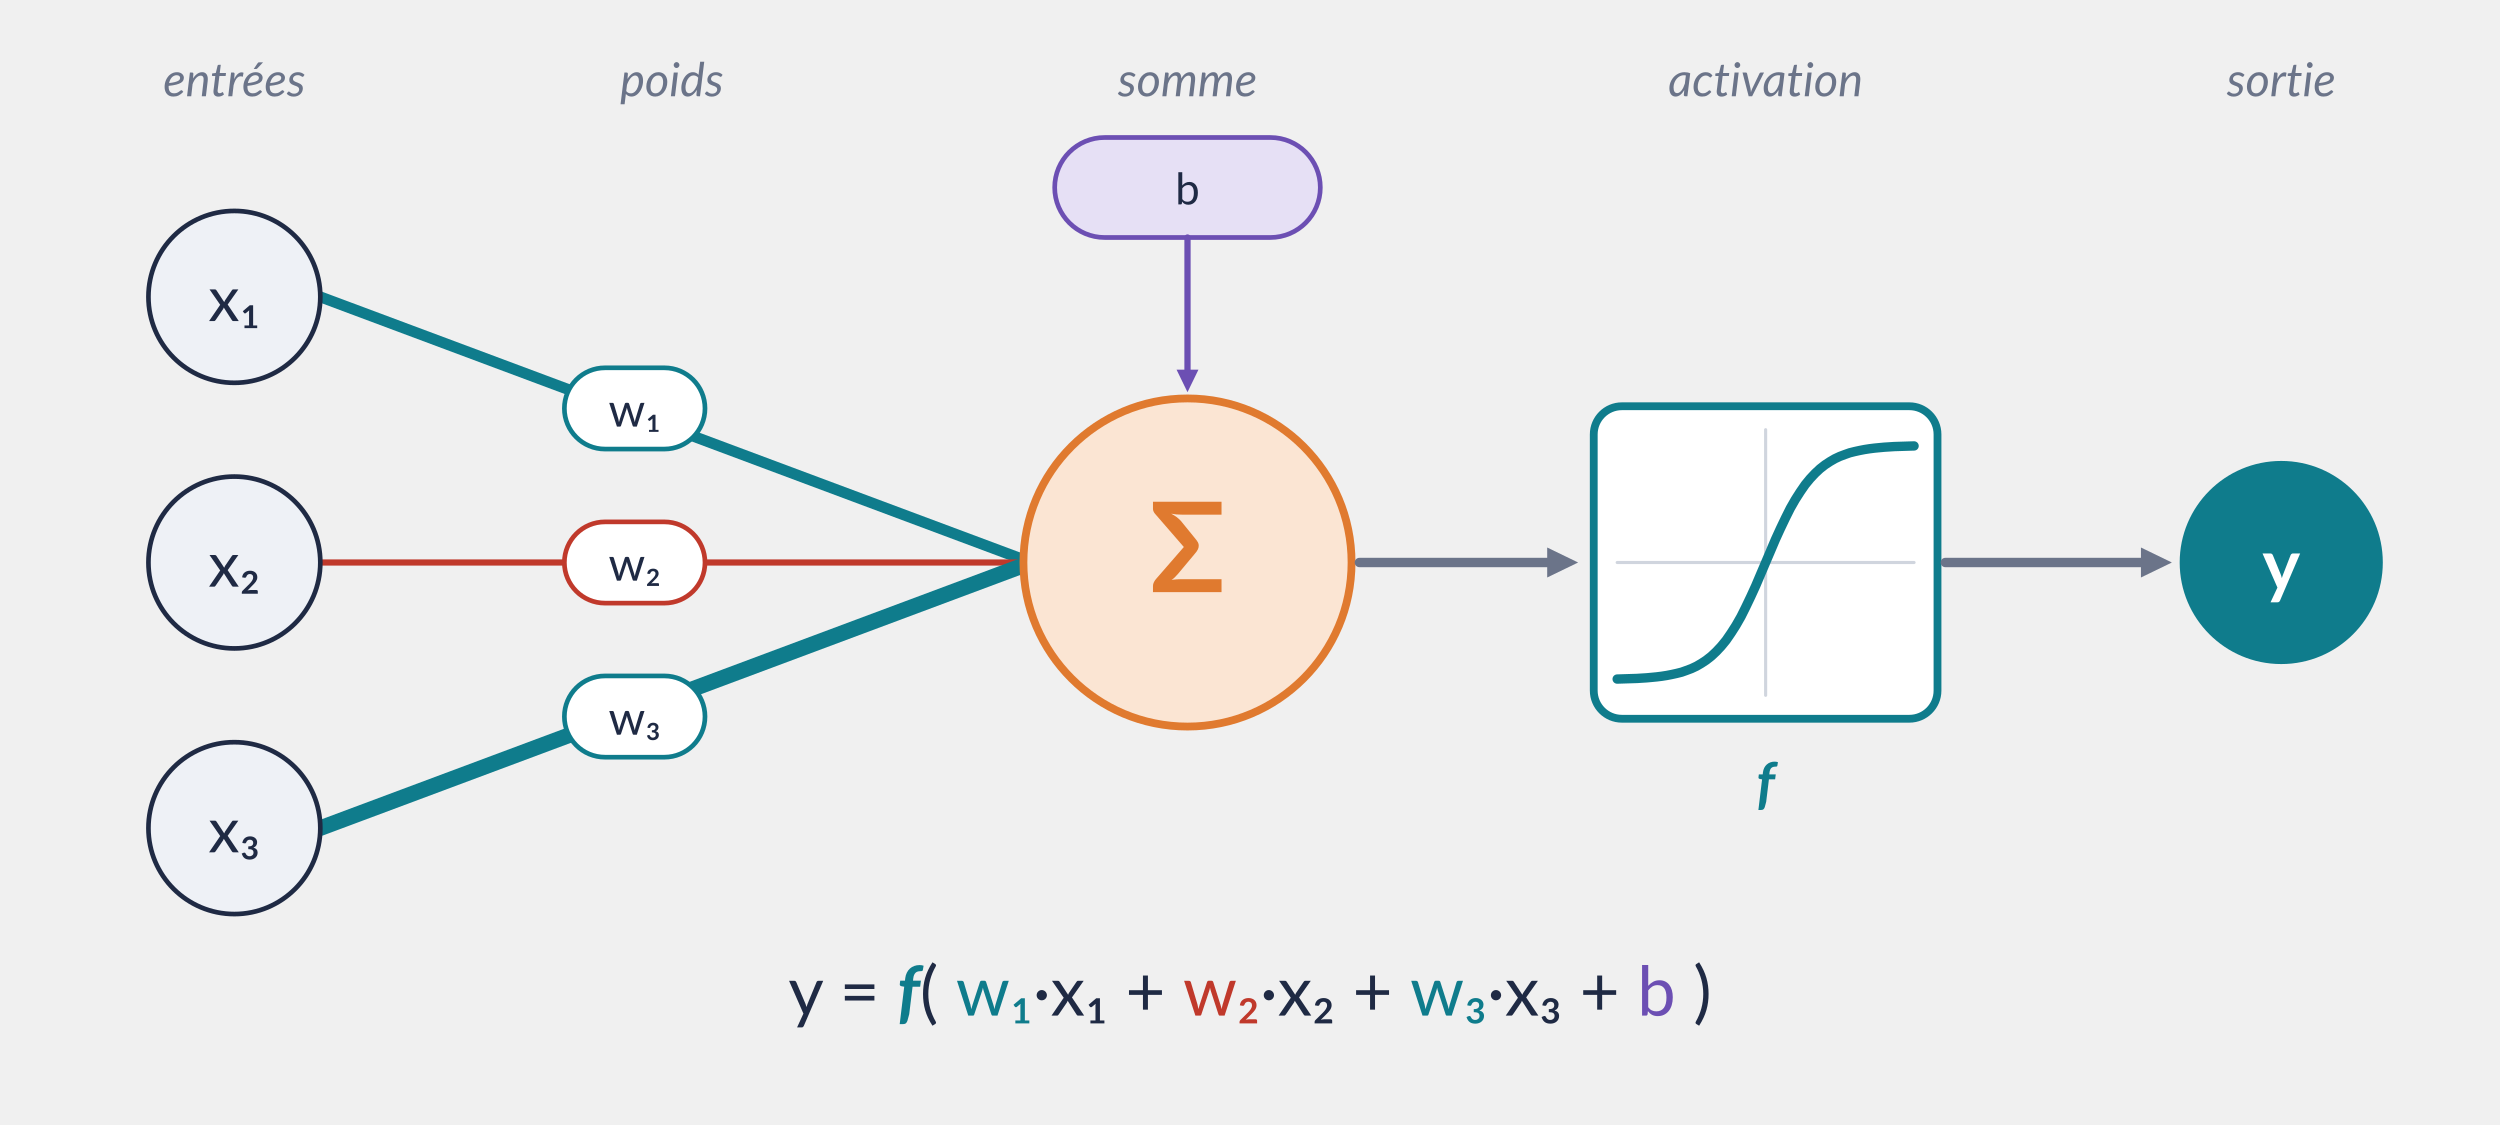
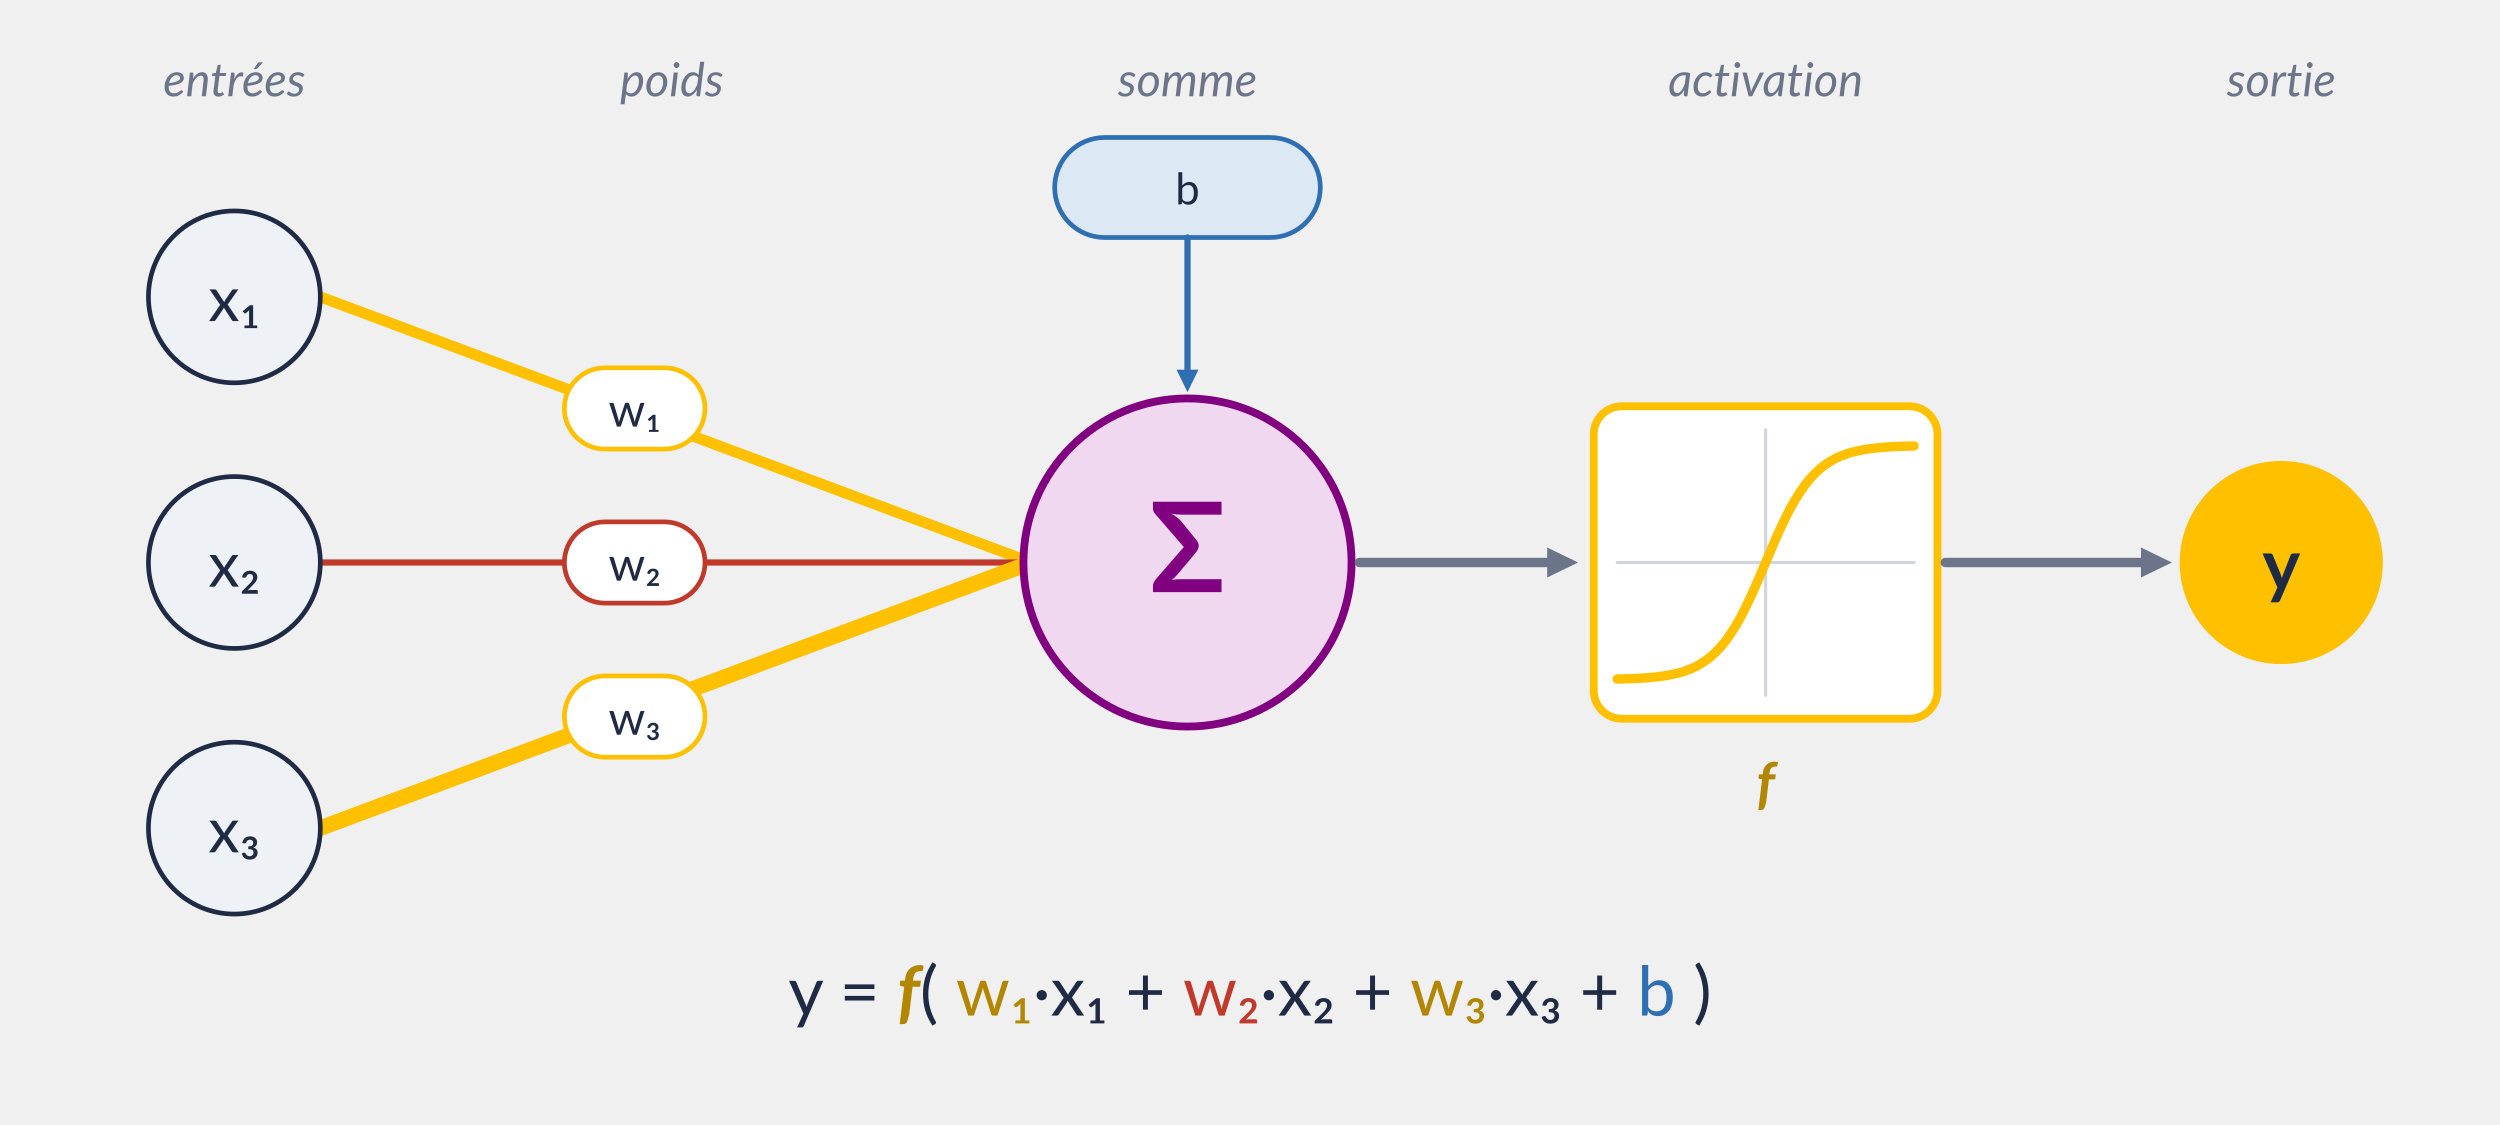
<svg xmlns="http://www.w3.org/2000/svg" viewBox="0 0 1600 720" width="1600" height="720">
  <text font-family="Lato, 'Noto Sans', 'Helvetica Neue', Arial, sans-serif" font-size="30" fill="#6b7489" font-weight="normal" text-anchor="middle" dominant-baseline="central" style="font-style:italic;">
    <tspan x="150" y="50.0">entrées</tspan>
  </text>
  <text font-family="Lato, 'Noto Sans', 'Helvetica Neue', Arial, sans-serif" font-size="30" fill="#6b7489" font-weight="normal" text-anchor="middle" dominant-baseline="central" style="font-style:italic;">
    <tspan x="430" y="50.0">poids</tspan>
  </text>
  <text font-family="Lato, 'Noto Sans', 'Helvetica Neue', Arial, sans-serif" font-size="30" fill="#6b7489" font-weight="normal" text-anchor="middle" dominant-baseline="central" style="font-style:italic;">
    <tspan x="760" y="50.0">somme</tspan>
  </text>
  <text font-family="Lato, 'Noto Sans', 'Helvetica Neue', Arial, sans-serif" font-size="30" fill="#6b7489" font-weight="normal" text-anchor="middle" dominant-baseline="central" style="font-style:italic;">
    <tspan x="1130" y="50.0">activation</tspan>
  </text>
  <text font-family="Lato, 'Noto Sans', 'Helvetica Neue', Arial, sans-serif" font-size="30" fill="#6b7489" font-weight="normal" text-anchor="middle" dominant-baseline="central" style="font-style:italic;">
    <tspan x="1460" y="50.0">sortie</tspan>
  </text>
-   <line x1="205" y1="190" x2="660" y2="360" stroke="#0f7c8c" stroke-width="7" stroke-linecap="round" opacity="1" />
-   <rect x="361.2" y="235.4" width="90" height="52" rx="26" fill="#ffffff" stroke="#0f7c8c" stroke-width="3" opacity="1" />
+   <line x1="205" y1="190" x2="660" y2="360" stroke="#ffc000" stroke-width="7" stroke-linecap="round" opacity="1" />
+   <rect x="361.2" y="235.4" width="90" height="52" rx="26" fill="#ffffff" stroke="#ffc000" stroke-width="3" opacity="1" />
  <text font-family="Lato, 'Noto Sans', 'Helvetica Neue', Arial, sans-serif" font-size="30" fill="#1f2a44" font-weight="normal" text-anchor="middle" dominant-baseline="central" style="">
    <tspan x="406.2" y="261.4">w₁</tspan>
  </text>
  <circle cx="150" cy="190" r="55" fill="#eef1f6" stroke="#1f2a44" stroke-width="3" />
  <text font-family="Lato, 'Noto Sans', 'Helvetica Neue', Arial, sans-serif" font-size="40" fill="#1f2a44" font-weight="normal" text-anchor="middle" dominant-baseline="central" style="">
    <tspan x="150" y="190.0">x₁</tspan>
  </text>
  <line x1="205" y1="360" x2="660" y2="360" stroke="#c0392b" stroke-width="4" stroke-linecap="round" opacity="1" />
  <rect x="361.2" y="334.0" width="90" height="52" rx="26" fill="#ffffff" stroke="#c0392b" stroke-width="3" opacity="1" />
  <text font-family="Lato, 'Noto Sans', 'Helvetica Neue', Arial, sans-serif" font-size="30" fill="#1f2a44" font-weight="normal" text-anchor="middle" dominant-baseline="central" style="">
    <tspan x="406.2" y="360.0">w₂</tspan>
  </text>
  <circle cx="150" cy="360" r="55" fill="#eef1f6" stroke="#1f2a44" stroke-width="3" />
  <text font-family="Lato, 'Noto Sans', 'Helvetica Neue', Arial, sans-serif" font-size="40" fill="#1f2a44" font-weight="normal" text-anchor="middle" dominant-baseline="central" style="">
    <tspan x="150" y="360.0">x₂</tspan>
  </text>
-   <line x1="205" y1="530" x2="660" y2="360" stroke="#0f7c8c" stroke-width="10" stroke-linecap="round" opacity="1" />
-   <rect x="361.2" y="432.6" width="90" height="52" rx="26" fill="#ffffff" stroke="#0f7c8c" stroke-width="3" opacity="1" />
+   <line x1="205" y1="530" x2="660" y2="360" stroke="#ffc000" stroke-width="10" stroke-linecap="round" opacity="1" />
+   <rect x="361.2" y="432.6" width="90" height="52" rx="26" fill="#ffffff" stroke="#ffc000" stroke-width="3" opacity="1" />
  <text font-family="Lato, 'Noto Sans', 'Helvetica Neue', Arial, sans-serif" font-size="30" fill="#1f2a44" font-weight="normal" text-anchor="middle" dominant-baseline="central" style="">
    <tspan x="406.2" y="458.6">w₃</tspan>
  </text>
  <circle cx="150" cy="530" r="55" fill="#eef1f6" stroke="#1f2a44" stroke-width="3" />
  <text font-family="Lato, 'Noto Sans', 'Helvetica Neue', Arial, sans-serif" font-size="40" fill="#1f2a44" font-weight="normal" text-anchor="middle" dominant-baseline="central" style="">
    <tspan x="150" y="530.0">x₃</tspan>
  </text>
-   <rect x="675.0" y="88.0" width="170" height="64" rx="32" fill="#e6e0f5" stroke="#6c4fb3" stroke-width="3" opacity="1" />
+   <rect x="675.0" y="88.0" width="170" height="64" rx="32" fill="#dde8f5" stroke="#2e6fb3" stroke-width="3" opacity="1" />
  <text font-family="Lato, 'Noto Sans', 'Helvetica Neue', Arial, sans-serif" font-size="28" fill="#1f2a44" font-weight="normal" text-anchor="middle" dominant-baseline="central" style="">
    <tspan x="760.0" y="120.0">b</tspan>
  </text>
-   <line x1="760" y1="152" x2="760.0" y2="238.2" stroke="#6c4fb3" stroke-width="4" stroke-linecap="round" opacity="1" />
-   <polygon points="760,251 753.0,236.6 767.0,236.6" fill="#6c4fb3" opacity="1" />
-   <circle cx="760" cy="360" r="105" fill="#fbe5d3" stroke="#e07a2f" stroke-width="5" />
-   <text font-family="Lato, 'Noto Sans', 'Helvetica Neue', Arial, sans-serif" font-size="80" fill="#e07a2f" font-weight="bold" text-anchor="middle" dominant-baseline="central" style="">
+   <line x1="760" y1="152" x2="760.0" y2="238.2" stroke="#2e6fb3" stroke-width="4" stroke-linecap="round" opacity="1" />
+   <polygon points="760,251 753.0,236.6 767.0,236.6" fill="#2e6fb3" opacity="1" />
+   <circle cx="760" cy="360" r="105" fill="#f0d9f0" stroke="#800080" stroke-width="5" />
+   <text font-family="Lato, 'Noto Sans', 'Helvetica Neue', Arial, sans-serif" font-size="80" fill="#800080" font-weight="bold" text-anchor="middle" dominant-baseline="central" style="">
    <tspan x="760" y="348.0">Σ</tspan>
  </text>
  <line x1="870" y1="360" x2="992.4" y2="360.0" stroke="#6b7489" stroke-width="6" stroke-linecap="round" opacity="1" />
  <polygon points="1010,360 990.2,369.6 990.2,350.4" fill="#6b7489" opacity="1" />
-   <rect x="1020" y="260" width="220" height="200" rx="18" fill="#ffffff" stroke="#0f7c8c" stroke-width="5" opacity="1" />
+   <rect x="1020" y="260" width="220" height="200" rx="18" fill="#ffffff" stroke="#ffc000" stroke-width="5" opacity="1" />
  <line x1="1035" y1="360.0" x2="1225" y2="360.0" stroke="#d0d5de" stroke-width="2" stroke-linecap="round" opacity="1" />
  <line x1="1130.0" y1="275" x2="1130.0" y2="445" stroke="#d0d5de" stroke-width="2" stroke-linecap="round" opacity="1" />
-   <polyline fill="none" stroke="#0f7c8c" stroke-width="6" stroke-linecap="round" points="1035.0,434.6 1038.2,434.5 1041.3,434.4 1044.5,434.3 1047.7,434.2 1050.8,434.0 1054.0,433.8 1057.2,433.5 1060.3,433.2 1063.5,432.8 1066.7,432.3 1069.8,431.7 1073.0,431.0 1076.2,430.2 1079.3,429.1 1082.5,427.9 1085.7,426.4 1088.8,424.6 1092.0,422.5 1095.2,420.0 1098.3,417.1 1101.5,413.7 1104.7,409.8 1107.8,405.3 1111.0,400.3 1114.2,394.7 1117.3,388.5 1120.5,381.8 1123.7,374.8 1126.8,367.5 1130.0,360.0 1133.2,352.5 1136.3,345.2 1139.5,338.2 1142.7,331.5 1145.8,325.3 1149.0,319.7 1152.2,314.7 1155.3,310.2 1158.5,306.3 1161.7,302.9 1164.8,300.0 1168.0,297.5 1171.2,295.4 1174.3,293.6 1177.5,292.1 1180.7,290.9 1183.8,289.8 1187.0,289.0 1190.2,288.3 1193.3,287.7 1196.5,287.2 1199.7,286.8 1202.8,286.5 1206.0,286.2 1209.2,286.0 1212.3,285.8 1215.5,285.7 1218.7,285.6 1221.8,285.5 1225.0,285.4" />
-   <text font-family="Lato, 'Noto Sans', 'Helvetica Neue', Arial, sans-serif" font-size="36" fill="#0f7c8c" font-weight="bold" text-anchor="middle" dominant-baseline="central" style="font-style:italic;">
+   <polyline fill="none" stroke="#ffc000" stroke-width="6" stroke-linecap="round" points="1035.0,434.6 1038.2,434.5 1041.3,434.4 1044.5,434.3 1047.7,434.2 1050.8,434.0 1054.0,433.8 1057.2,433.5 1060.3,433.2 1063.5,432.8 1066.7,432.3 1069.8,431.7 1073.0,431.0 1076.2,430.2 1079.3,429.1 1082.5,427.9 1085.7,426.4 1088.8,424.6 1092.0,422.5 1095.2,420.0 1098.3,417.1 1101.5,413.7 1104.7,409.8 1107.8,405.3 1111.0,400.3 1114.2,394.7 1117.3,388.5 1120.5,381.8 1123.7,374.8 1126.8,367.5 1130.0,360.0 1133.2,352.5 1136.3,345.2 1139.5,338.2 1142.7,331.5 1145.8,325.3 1149.0,319.7 1152.2,314.7 1155.3,310.2 1158.5,306.3 1161.7,302.9 1164.8,300.0 1168.0,297.5 1171.2,295.4 1174.3,293.6 1177.5,292.1 1180.7,290.9 1183.8,289.8 1187.0,289.0 1190.2,288.3 1193.3,287.7 1196.5,287.2 1199.7,286.8 1202.8,286.5 1206.0,286.2 1209.2,286.0 1212.3,285.8 1215.5,285.7 1218.7,285.6 1221.8,285.5 1225.0,285.4" />
+   <text font-family="Lato, 'Noto Sans', 'Helvetica Neue', Arial, sans-serif" font-size="36" fill="#b38600" font-weight="bold" text-anchor="middle" dominant-baseline="central" style="font-style:italic;">
    <tspan x="1130.0" y="500.0">f</tspan>
  </text>
  <line x1="1245" y1="360" x2="1372.4" y2="360.0" stroke="#6b7489" stroke-width="6" stroke-linecap="round" opacity="1" />
  <polygon points="1390,360 1370.2,369.6 1370.2,350.4" fill="#6b7489" opacity="1" />
-   <circle cx="1460" cy="360" r="65" fill="#0f7c8c" />
-   <text font-family="Lato, 'Noto Sans', 'Helvetica Neue', Arial, sans-serif" font-size="46" fill="#ffffff" font-weight="bold" text-anchor="middle" dominant-baseline="central" style="">
+   <circle cx="1460" cy="360" r="65" fill="#ffc000" />
+   <text font-family="Lato, 'Noto Sans', 'Helvetica Neue', Arial, sans-serif" font-size="46" fill="#1f2a44" font-weight="bold" text-anchor="middle" dominant-baseline="central" style="">
    <tspan x="1460" y="360.0">y</tspan>
  </text>
-   <text x="800" y="650" font-family="Lato, 'Noto Sans', 'Helvetica Neue', Arial, sans-serif" font-size="44" fill="#1f2a44" text-anchor="middle">y = <tspan fill="#0f7c8c" font-style="italic" font-weight="bold">f</tspan>( <tspan fill="#0f7c8c">w₁</tspan>·x₁ + <tspan fill="#c0392b">w₂</tspan>·x₂ + <tspan fill="#0f7c8c">w₃</tspan>·x₃ + <tspan fill="#6c4fb3">b</tspan> )</text>
+   <text x="800" y="650" font-family="Lato, 'Noto Sans', 'Helvetica Neue', Arial, sans-serif" font-size="44" fill="#1f2a44" text-anchor="middle">y = <tspan fill="#b38600" font-style="italic" font-weight="bold">f</tspan>( <tspan fill="#b38600">w₁</tspan>·x₁ + <tspan fill="#c0392b">w₂</tspan>·x₂ + <tspan fill="#b38600">w₃</tspan>·x₃ + <tspan fill="#2e6fb3">b</tspan> )</text>
</svg>
